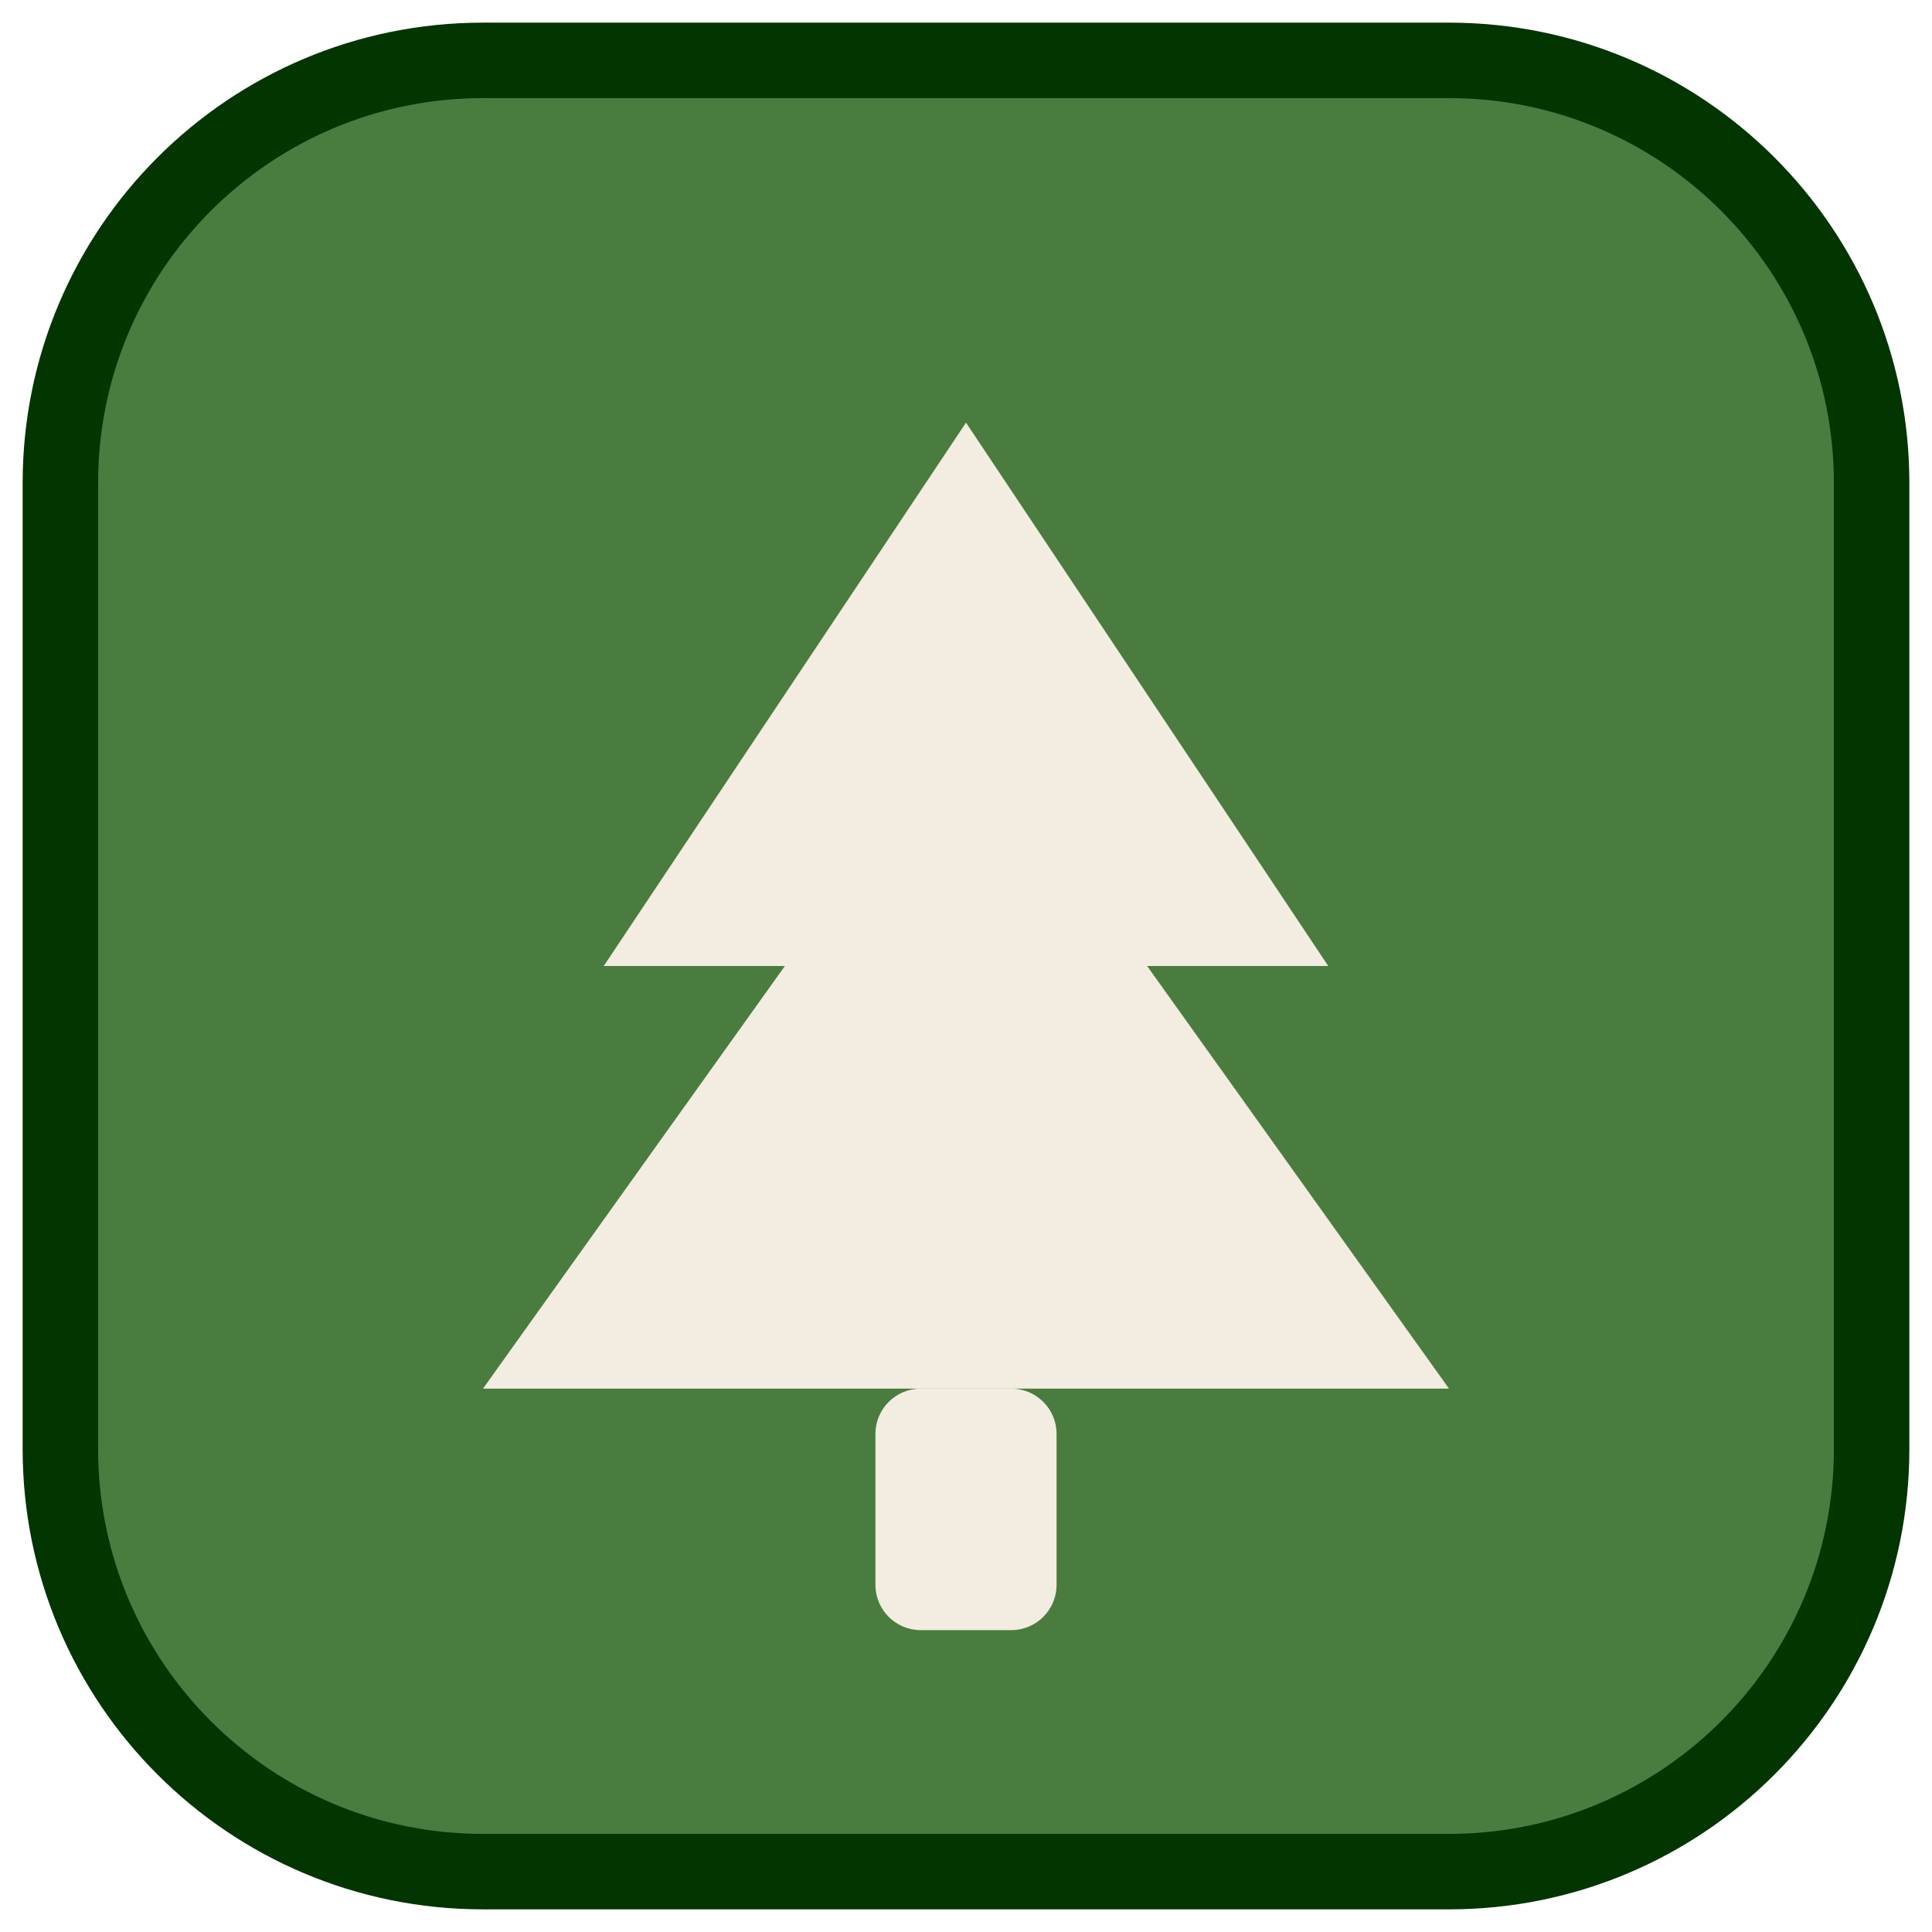
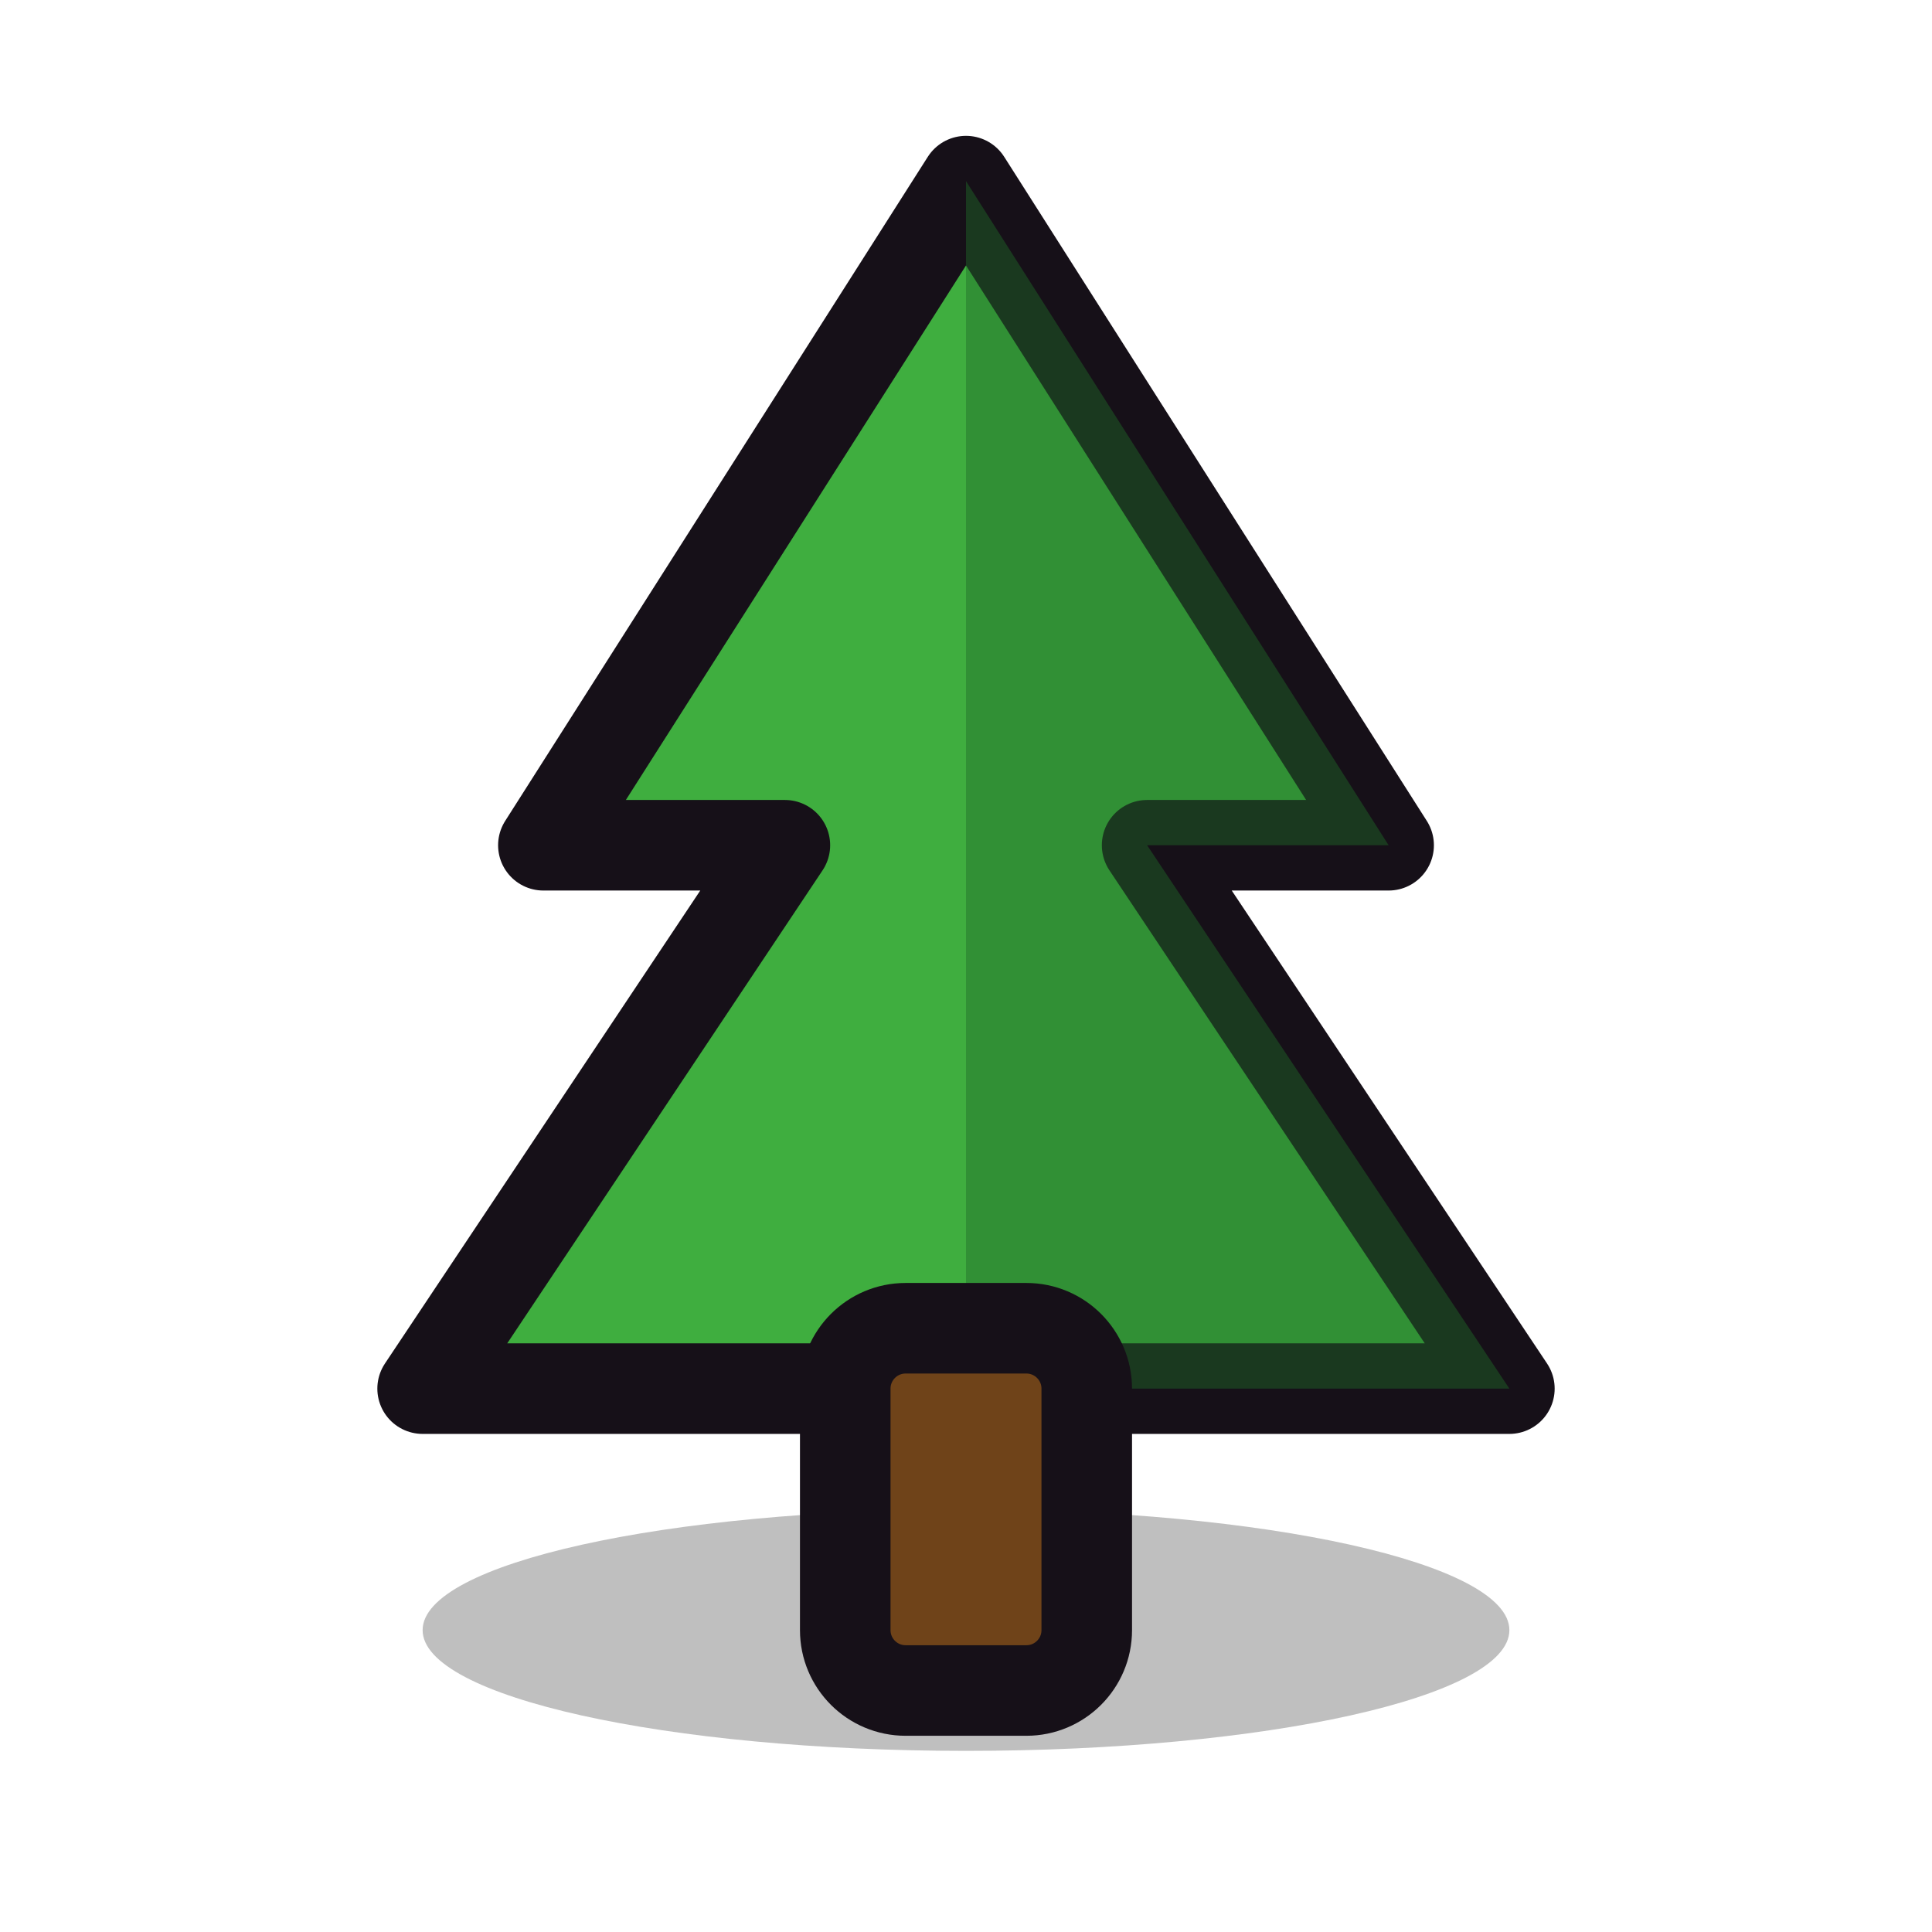
<svg xmlns="http://www.w3.org/2000/svg" viewBox="0 0 64 64">
-   <rect x="2" y="2" width="60" height="60" rx="14" fill="#4a7c3f" stroke="#033500" stroke-width="2.5" />
-   <path d="M32 14 L44 32 L38 32 L48 46 L16 46 L26 32 L20 32 Z" fill="#f2ede0" />
-   <rect x="29" y="46" width="6" height="8" rx="1.5" fill="#f2ede0" />
+   <ellipse cx="32" cy="54" rx="18" ry="4" fill="#000" opacity="0.25" />
+   <path d="M32 6 L46 28 H38 L50 46 H14 L26 28 H18 Z" fill="#3fae3f" stroke="#161018" stroke-width="3" stroke-linejoin="round" />
+   <path d="M32 6 L46 28 H38 L50 46 H32 Z" fill="#1f6b28" opacity="0.45" />
+   <rect x="28" y="44" width="8" height="12" rx="2" fill="#6f4319" stroke="#161018" stroke-width="3" />
</svg>
